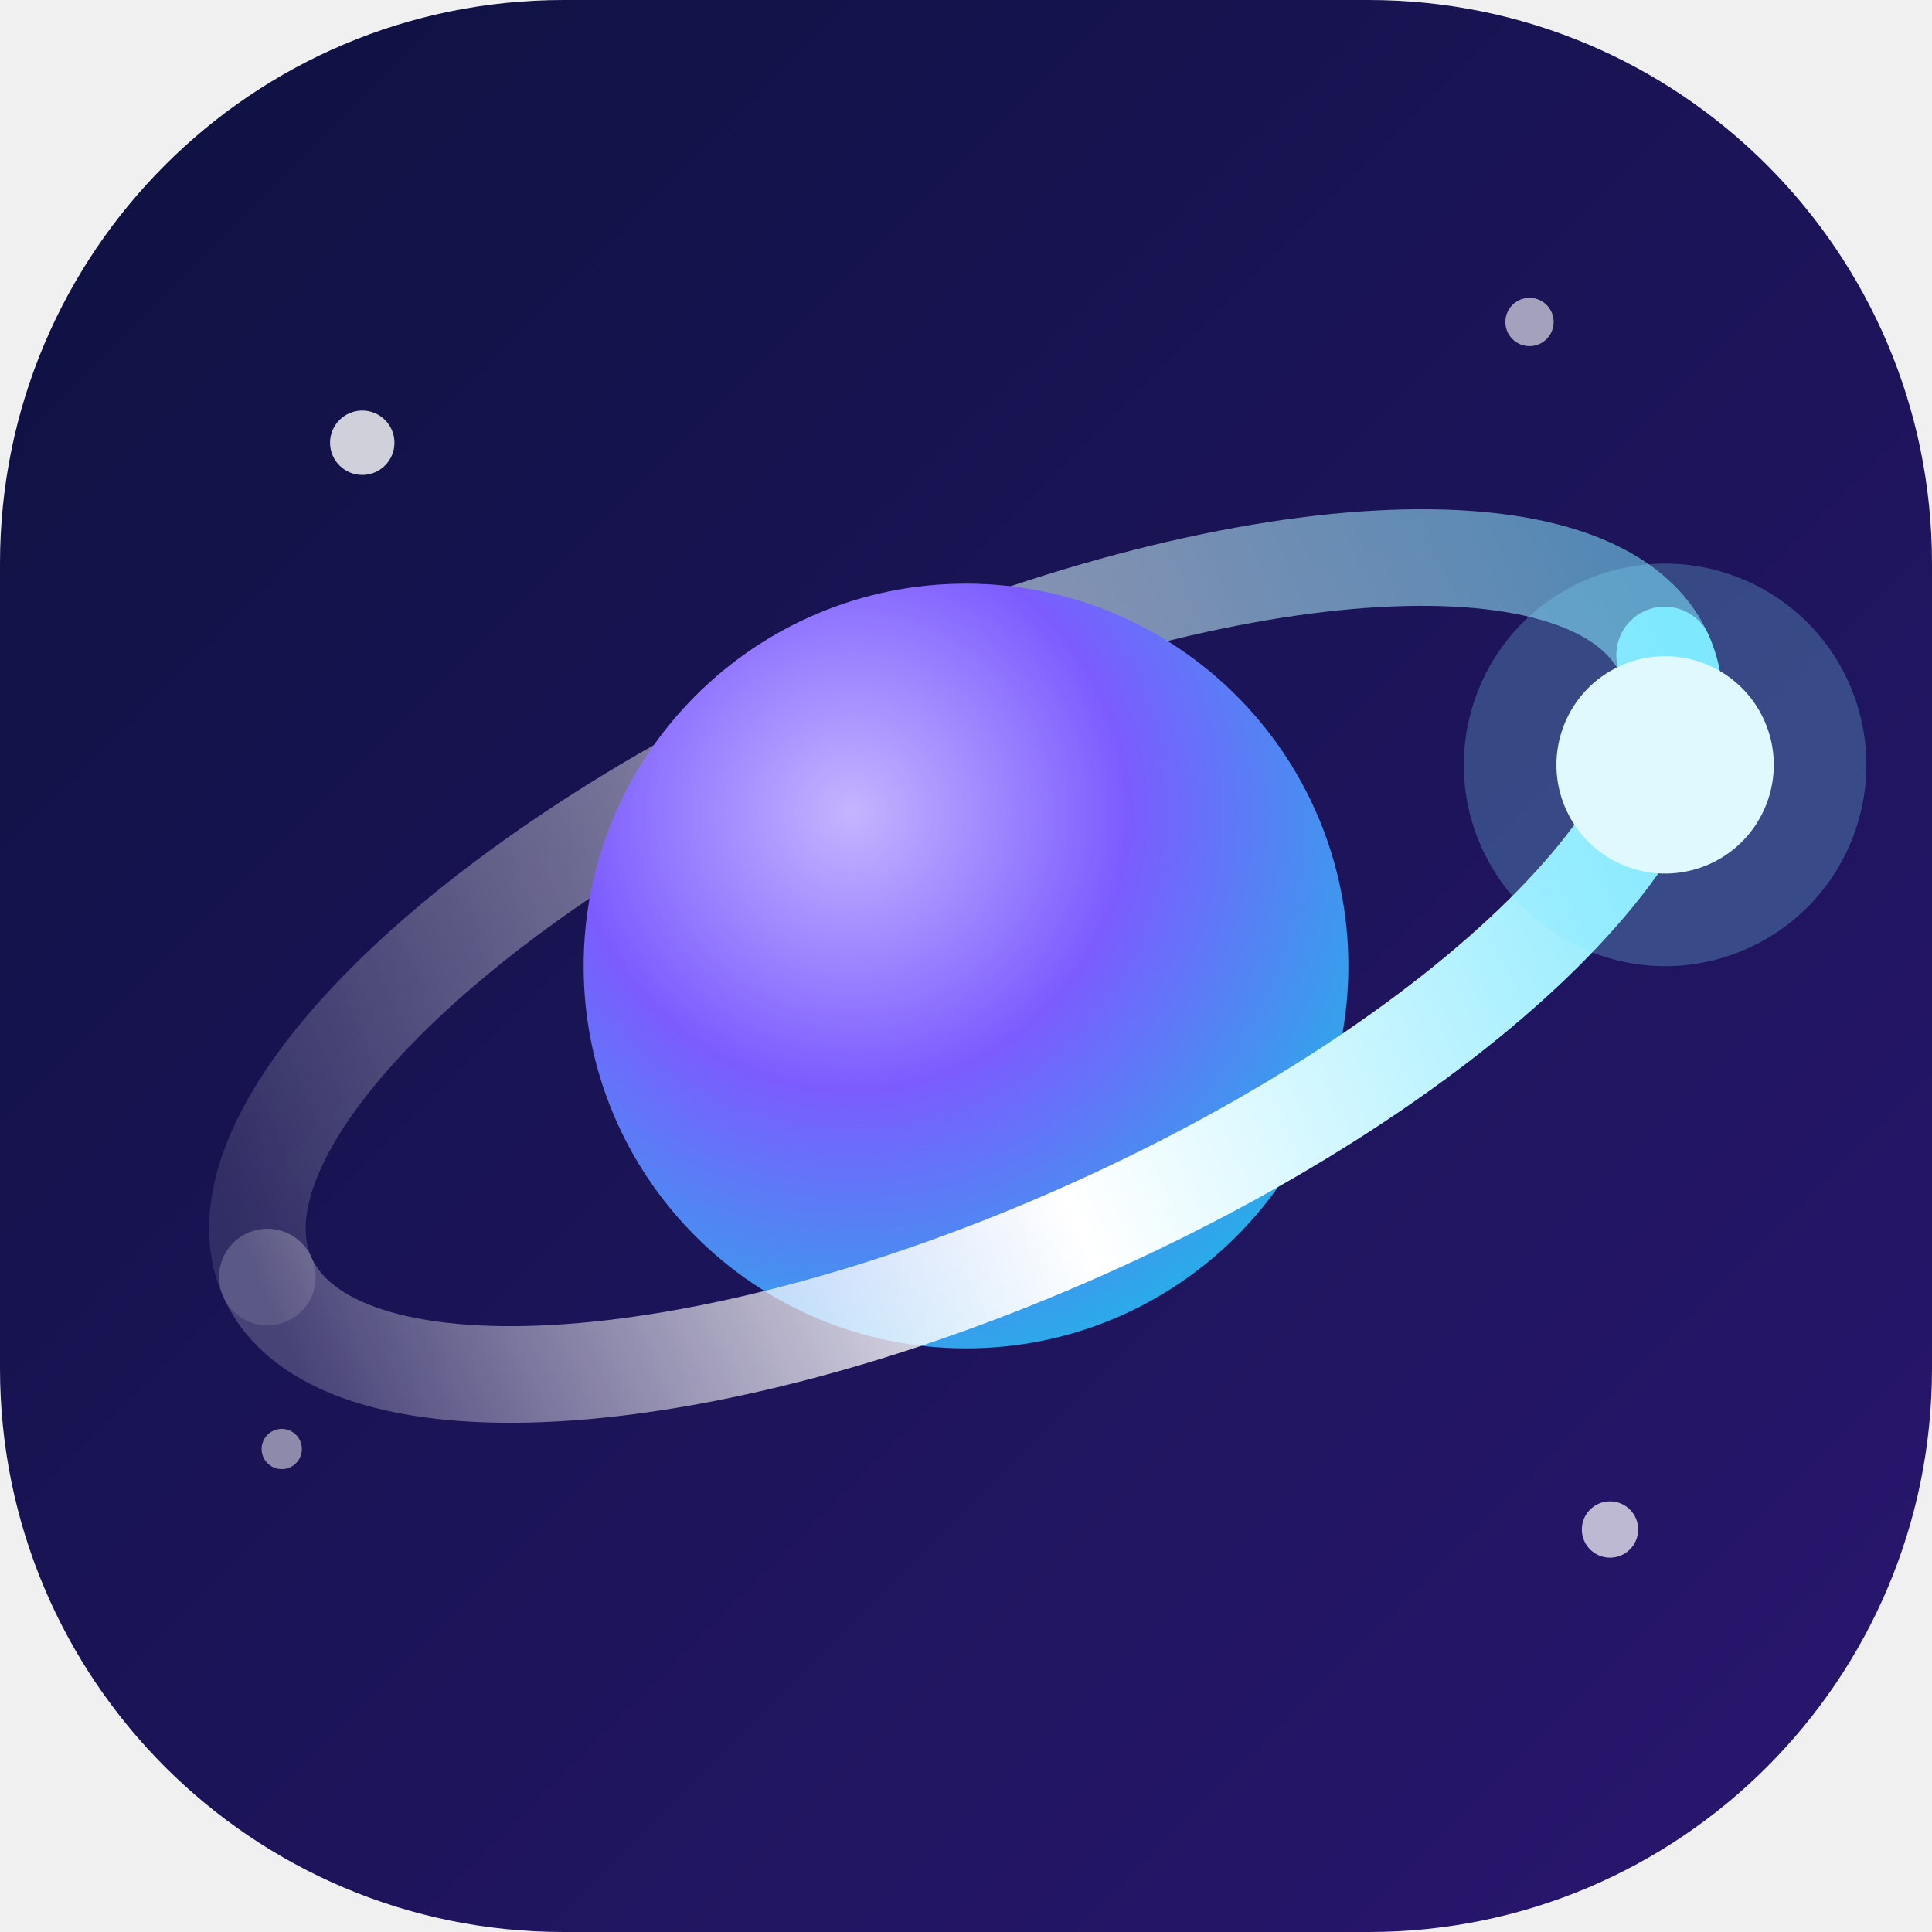
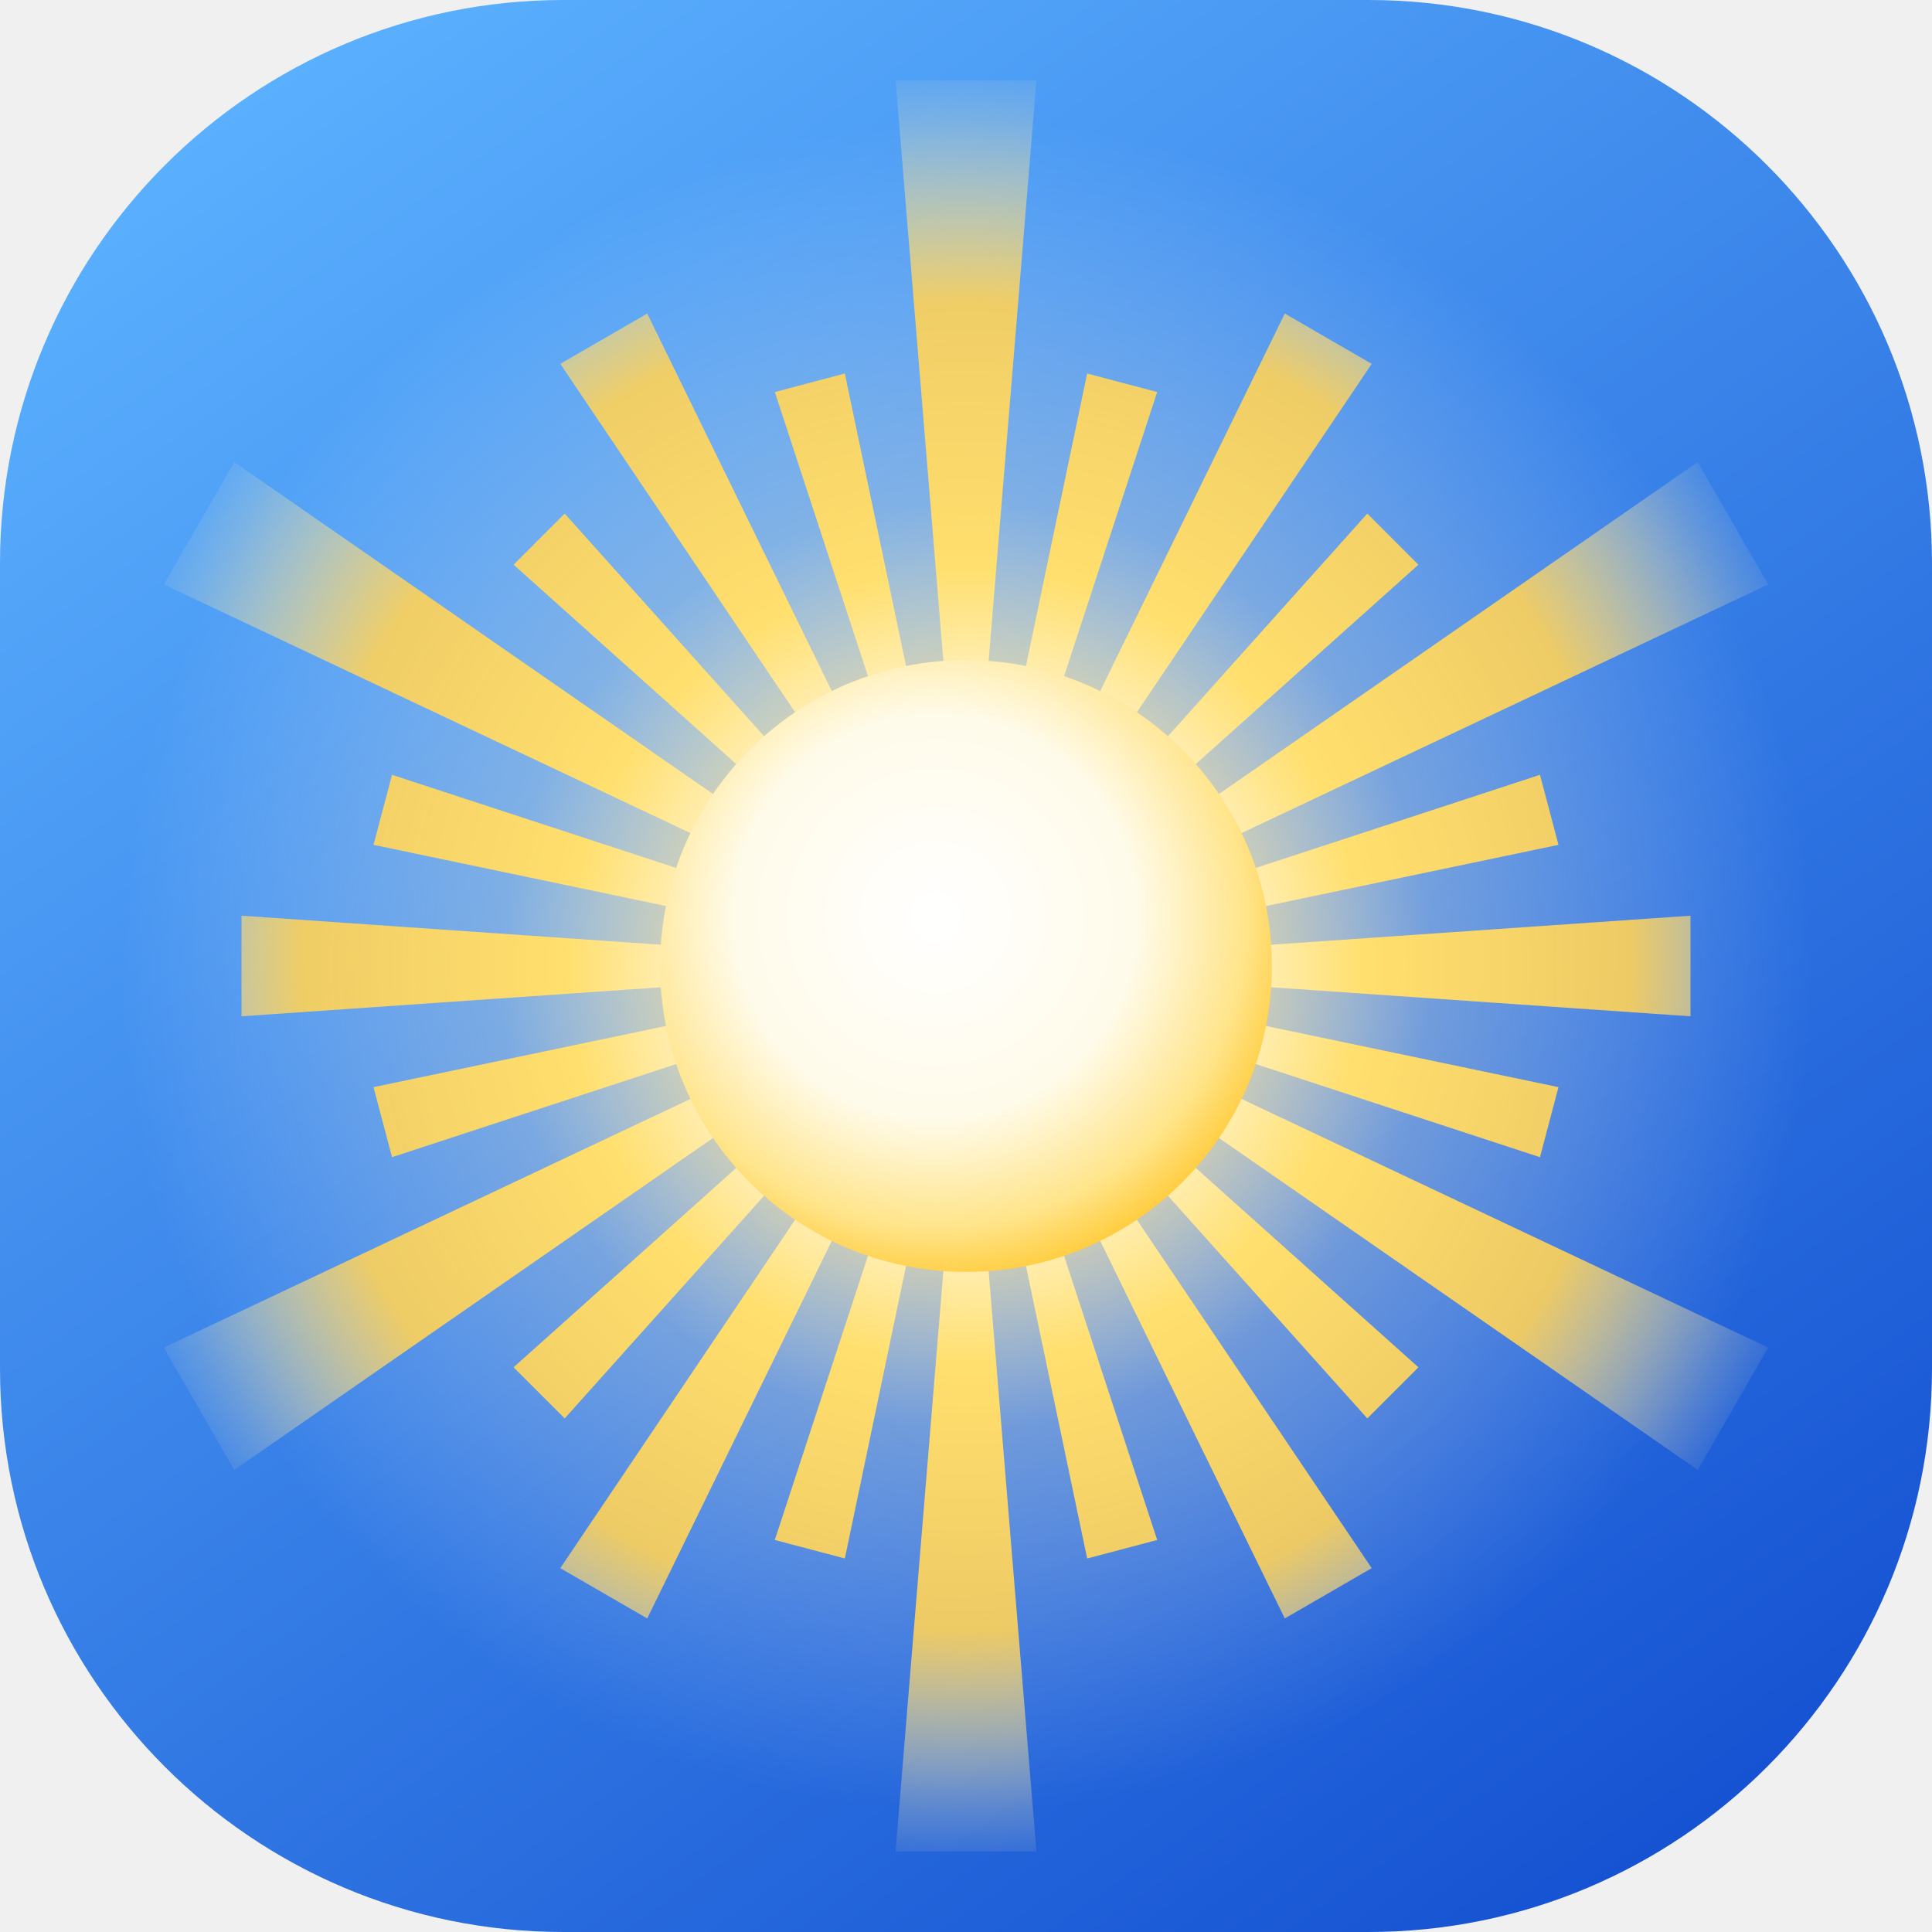
<svg xmlns="http://www.w3.org/2000/svg" viewBox="0 0 48 48">
  <defs>
-     <linearGradient id="bg" x1="0" y1="0" x2="1" y2="1">
-       <stop offset="0" stop-color="#0d1240" />
-       <stop offset="1" stop-color="#2a1670" />
+     <linearGradient id="sky" x1="0.15" y1="0" x2="0.85" y2="1">
+       <stop offset="0" stop-color="#5cb2ff" />
+       <stop offset="1" stop-color="#1450d1" />
    </linearGradient>
-     <radialGradient id="pl" cx="0.35" cy="0.3" r="0.8">
-       <stop offset="0" stop-color="#c4b5ff" />
-       <stop offset="0.45" stop-color="#7c5cff" />
-       <stop offset="1" stop-color="#1fb6e6" />
+     <radialGradient id="glow" cx="24" cy="24" r="21" gradientUnits="userSpaceOnUse">
+       <stop offset="0" stop-color="#fffdf2" />
+       <stop offset="0.3" stop-color="#ffe6a0" stop-opacity="0.85" />
+       <stop offset="0.55" stop-color="#fff2cf" stop-opacity="0.32" />
+       <stop offset="1" stop-color="#ffffff" stop-opacity="0" />
    </radialGradient>
-     <linearGradient id="rg" x1="0" y1="0" x2="1" y2="0">
-       <stop offset="0" stop-color="#ffffff" stop-opacity="0.2" />
-       <stop offset="0.5" stop-color="#ffffff" />
-       <stop offset="1" stop-color="#7ee8ff" />
-     </linearGradient>
+     <radialGradient id="ray" cx="24" cy="24" r="22" gradientUnits="userSpaceOnUse">
+       <stop offset="0.2" stop-color="#ffffff" />
+       <stop offset="0.45" stop-color="#ffdf6e" />
+       <stop offset="0.75" stop-color="#ffd257" stop-opacity="0.9" />
+       <stop offset="1" stop-color="#fff0c2" stop-opacity="0.1" />
+     </radialGradient>
+     <radialGradient id="core" cx="0.45" cy="0.42" r="0.6">
+       <stop offset="0" stop-color="#ffffff" />
+       <stop offset="0.55" stop-color="#fffbea" />
+       <stop offset="0.85" stop-color="#ffe489" />
+       <stop offset="1" stop-color="#ffcc3d" />
+     </radialGradient>
  </defs>
-   <rect width="48" height="48" rx="14" fill="url(#bg)" />
-   <circle cx="9" cy="11" r="0.8" fill="#fff" opacity="0.8" />
-   <circle cx="38" cy="8" r="0.6" fill="#fff" opacity="0.6" />
-   <circle cx="40" cy="38" r="0.7" fill="#fff" opacity="0.7" />
-   <circle cx="7" cy="36" r="0.5" fill="#fff" opacity="0.5" />
-   <g transform="rotate(-24 24 24)">
-     <path d="M 5 24 A 19 7.2 0 0 1 43 24" fill="none" stroke="url(#rg)" stroke-width="2.4" stroke-linecap="round" opacity="0.55" />
-   </g>
-   <circle cx="24" cy="24" r="9.5" fill="url(#pl)" />
-   <g transform="rotate(-24 24 24)">
-     <path d="M 43 24 A 19 7.2 0 0 1 5 24" fill="none" stroke="url(#rg)" stroke-width="2.4" stroke-linecap="round" />
-     <circle cx="41.9" cy="26.5" r="2.7" fill="#fff" />
-     <circle cx="41.9" cy="26.5" r="5" fill="#7ee8ff" opacity="0.25" />
+   <g transform="translate(0 0) scale(1)">
+     <rect width="48" height="48" rx="14" fill="url(#sky)" />
+     <g transform="translate(24 24) scale(1) translate(-24 -24)">
+       <circle cx="24" cy="24" r="21" fill="url(#glow)" />
+       <path d="M24.35 19L25.75 2L22.25 2L23.65 19ZM25.63 19.26L28.75 9.74L27.01 9.28L24.96 19.08ZM26.8 19.84L34.08 9.04L31.92 7.79L26.2 19.49ZM27.78 20.71L35.24 14.03L33.97 12.76L27.29 20.22ZM28.51 21.8L43.93 14.52L42.18 11.48L28.16 21.2ZM28.92 23.04L38.72 20.99L38.26 19.25L28.74 22.37ZM29 24.35L42 25.25L42 22.75L29 23.65ZM28.74 25.63L38.26 28.75L38.72 27.01L28.92 24.96ZM28.16 26.8L42.18 36.52L43.93 33.48L28.51 26.2ZM27.29 27.78L33.97 35.24L35.24 33.97L27.78 27.29ZM26.2 28.51L31.92 40.21L34.08 38.96L26.8 28.16ZM24.96 28.92L27.01 38.72L28.75 38.26L25.63 28.74ZM23.65 29L22.25 46L25.75 46L24.35 29ZM22.37 28.74L19.25 38.26L20.99 38.72L23.04 28.92ZM21.2 28.16L13.92 38.96L16.08 40.21L21.8 28.51ZM20.22 27.29L12.76 33.97L14.03 35.24L20.71 27.78ZM19.49 26.2L4.07 33.48L5.82 36.52L19.84 26.8ZM19.08 24.96L9.28 27.01L9.74 28.75L19.26 25.63ZM19 23.65L6 22.75L6 25.25L19 24.35ZM19.26 22.37L9.74 19.25L9.28 20.99L19.08 23.04ZM19.84 21.2L5.82 11.48L4.07 14.52L19.49 21.8ZM20.71 20.22L14.03 12.76L12.76 14.03L20.22 20.71ZM21.8 19.49L16.08 7.79L13.92 9.04L21.2 19.84ZM23.04 19.08L20.99 9.28L19.25 9.74L22.37 19.26Z" fill="url(#ray)" />
+       <circle cx="24" cy="24" r="7.6" fill="url(#core)" />
+     </g>
  </g>
</svg>
